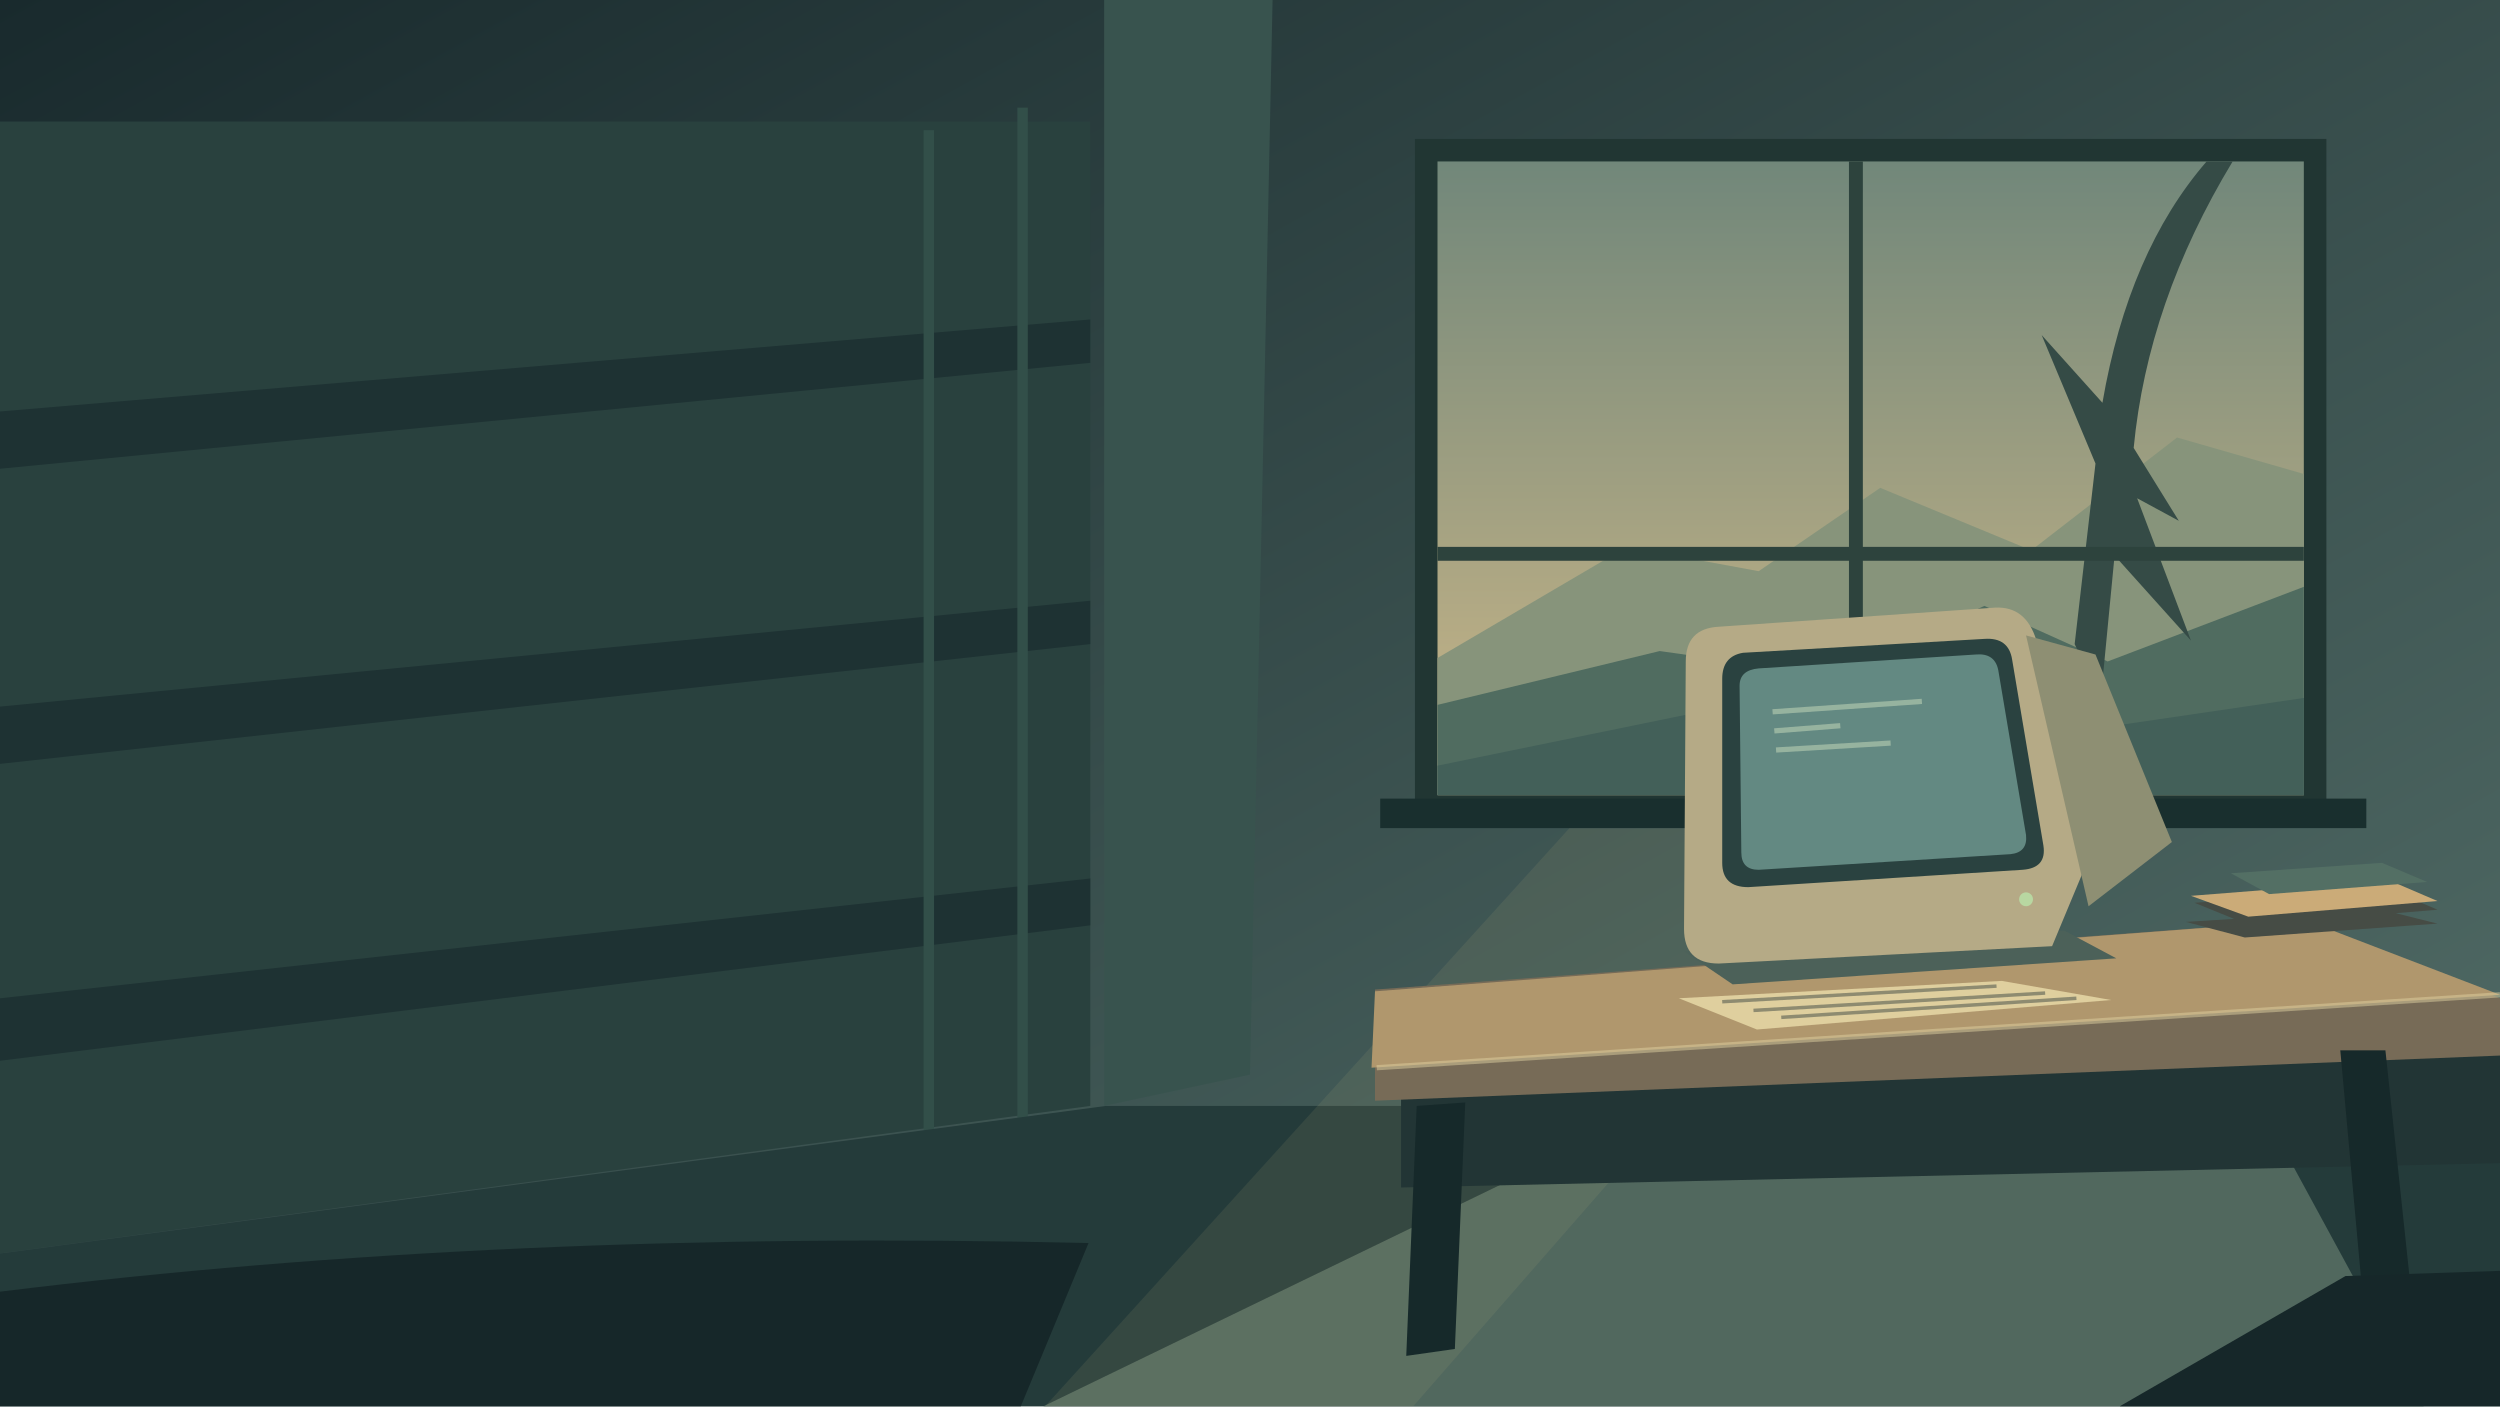
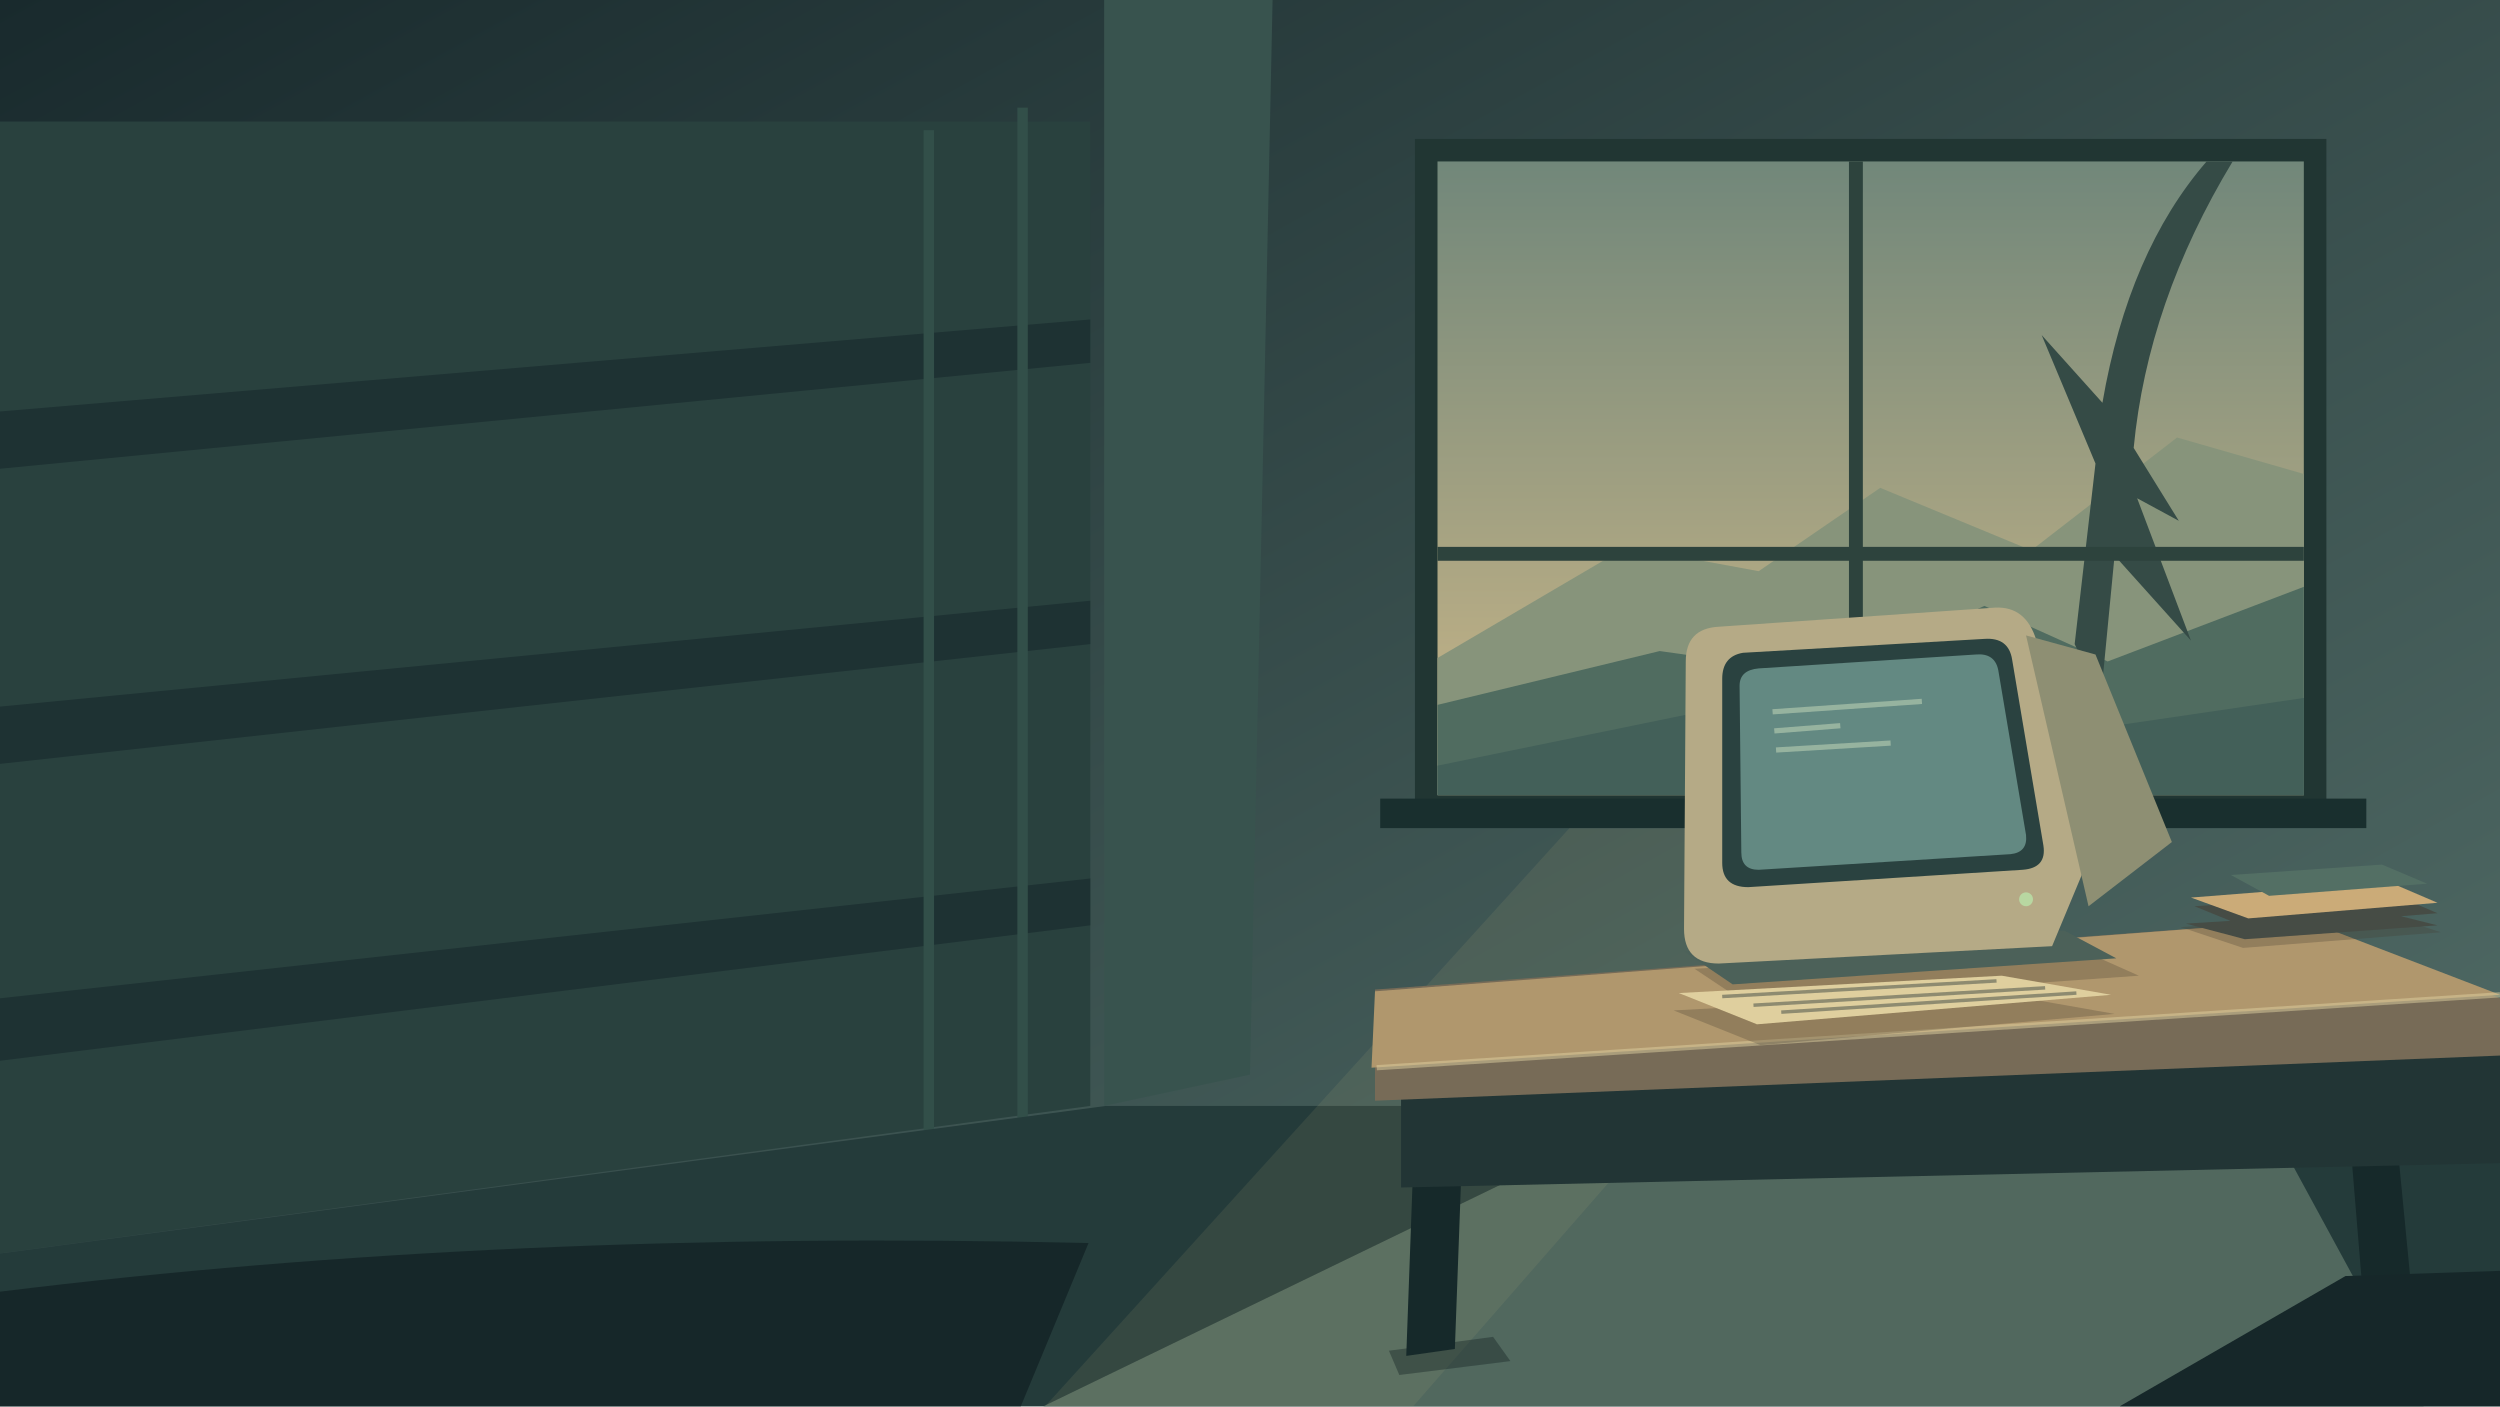
<svg xmlns="http://www.w3.org/2000/svg" width="1440" height="810" viewBox="0 0 1440 810">
  <defs>
    <linearGradient id="wall" x1="0" y1="0" x2="1" y2="1">
      <stop stop-color="#192a2d" />
      <stop offset="1" stop-color="#55706a" />
    </linearGradient>
    <linearGradient id="glass" x1="0" y1="0" x2="0" y2="1">
      <stop stop-color="#71877a" />
      <stop offset="1" stop-color="#ccb788" />
    </linearGradient>
  </defs>
  <path fill="url(#wall)" d="M0 0h1440v810H0z" />
  <path fill="#29413e" d="M0 70h628v567L0 722z" />
  <path fill="#1e3233" d="M0 237l628-53v25L0 270zm0 170l628-61v25L0 440zm0 168l628-69v27L0 611z" />
  <path d="M535 75v590m54-603v595" stroke="#324f49" stroke-width="6" />
  <path fill="#38534e" d="M636 0h97l-13 619-84 18z" />
  <path fill="#243b3a" d="M0 722l637-85h803v173H0z" />
  <path fill="#51685e" d="M958 637h344l94 173H601z" />
  <rect x="815" y="80" width="525" height="391" fill="#213633" />
  <rect x="828" y="93" width="499" height="365" fill="url(#glass)" />
  <path fill="#87947b" d="M828 379l109-64 76 14 70-48 87 36 84-65 73 21v185H828z" />
  <path fill="#506c60" d="M828 406l128-31 99 14 88-40 71 32 113-43v120H828z" />
  <path fill="#436059" d="M828 441l166-34 122 26 211-31v56H828z" />
  <path fill="#354b46" d="M1271 93h15q-49 81-57 165l26 42-24-13 31 82-44-49-8 83-15-32 12-104-31-74 35 39q15-87 60-139z" />
  <path d="M1069 93v365m-241-139h499" stroke="#2d433d" stroke-width="8" />
  <path fill="#192f2e" d="M795 460h568v17H795z" />
  <path fill="#b5aa7b" d="M904 477h201l-291 333H602z" opacity=".12" />
+   <path fill="#142324" opacity=".4" d="M800 778l60-8 10 14-64 8zm534-5l56-6 14 14-66 6z" />
+   <path fill="#16292a" d="M816 616l28-2-6 163-28 4zm532-28h26l18 186-29-4z" />
  <path fill="#223535" d="M807 576l519-31 114 48v77l-633 14z" />
  <path fill="#776b57" d="M792 570l536-40 112 45v33l-648 26z" />
  <path fill="#b0976d" d="M792 571l536-41 112 43-650 42z" />
  <path d="M793 615l647-42" stroke="#ded0a0" stroke-width="3" opacity=".5" />
-   <path fill="#16292a" d="M816 637l28-2-6 142-28 4zm532-32h26l18 169-29-4z" />
+   <path fill="#453c30" opacity=".28" d="M976 558l220-12 36 16-226 16zm-12 24l186-10 68 12-204 18zm292-48l116-8 34 11-114 9z" />
  <path fill="#4c6159" d="M970 548l219-12 30 16-221 15z" />
  <path fill="#b5aa86" d="M971 381q0-19 19-20l159-11q18-1 24 19l29 128-20 48-192 10q-20 0-20-20z" />
  <path fill="#8e8f73" d="M1167 366l40 11 44 108-48 37z" />
  <path fill="#2a4240" d="M992 391q0-13 12-15l139-8q14-1 16 12l18 107q2 13-12 14l-158 10q-15 0-15-14z" />
  <path fill="#638982" d="M1002 395q0-9 11-10l125-8q11-1 13 9l16 95q1 10-9 11l-145 9q-10 0-10-10z" />
  <path d="M1021 410l86-6m-85 17l38-3m-37 14l66-4" stroke="#afc6ad" stroke-width="3" opacity=".68" />
  <circle cx="1167" cy="518" r="4" fill="#b8d7a1" />
-   <path fill="#dfcf9e" d="M967 575l186-10 63 11-204 17z" />
-   <path d="M992 577l158-9m-140 14l168-10m-152 14l170-11" stroke="#8e8b70" stroke-width="2" />
-   <path fill="#464c45" d="M1264 520l112-8 28 12-108 9zm-5 11l113-7 32 8-111 8z" />
-   <path fill="#cbab78" d="M1262 516l114-9 28 12-109 9z" />
-   <path fill="#536f64" d="M1285 503l87-6 26 11-91 7z" />
+   <path fill="#dfcf9e" d="M967 572l186-10 63 11-204 17z" />
+   <path d="M992 574l158-9m-140 14l168-10m-152 14l170-11" stroke="#8e8b70" stroke-width="2" />
+   <path fill="#464c45" d="M1264 522l112-8 28 12-108 9zm-5 10l113-7 32 8-111 8z" />
+   <path fill="#cbab78" d="M1262 517l114-9 28 12-109 9z" />
+   <path fill="#536f64" d="M1285 504l87-6 26 11-91 7z" />
  <path fill="#162729" d="M0 744q291-36 627-28l-39 94H0zm1221 66 130-75 89-3v78z" />
</svg>
